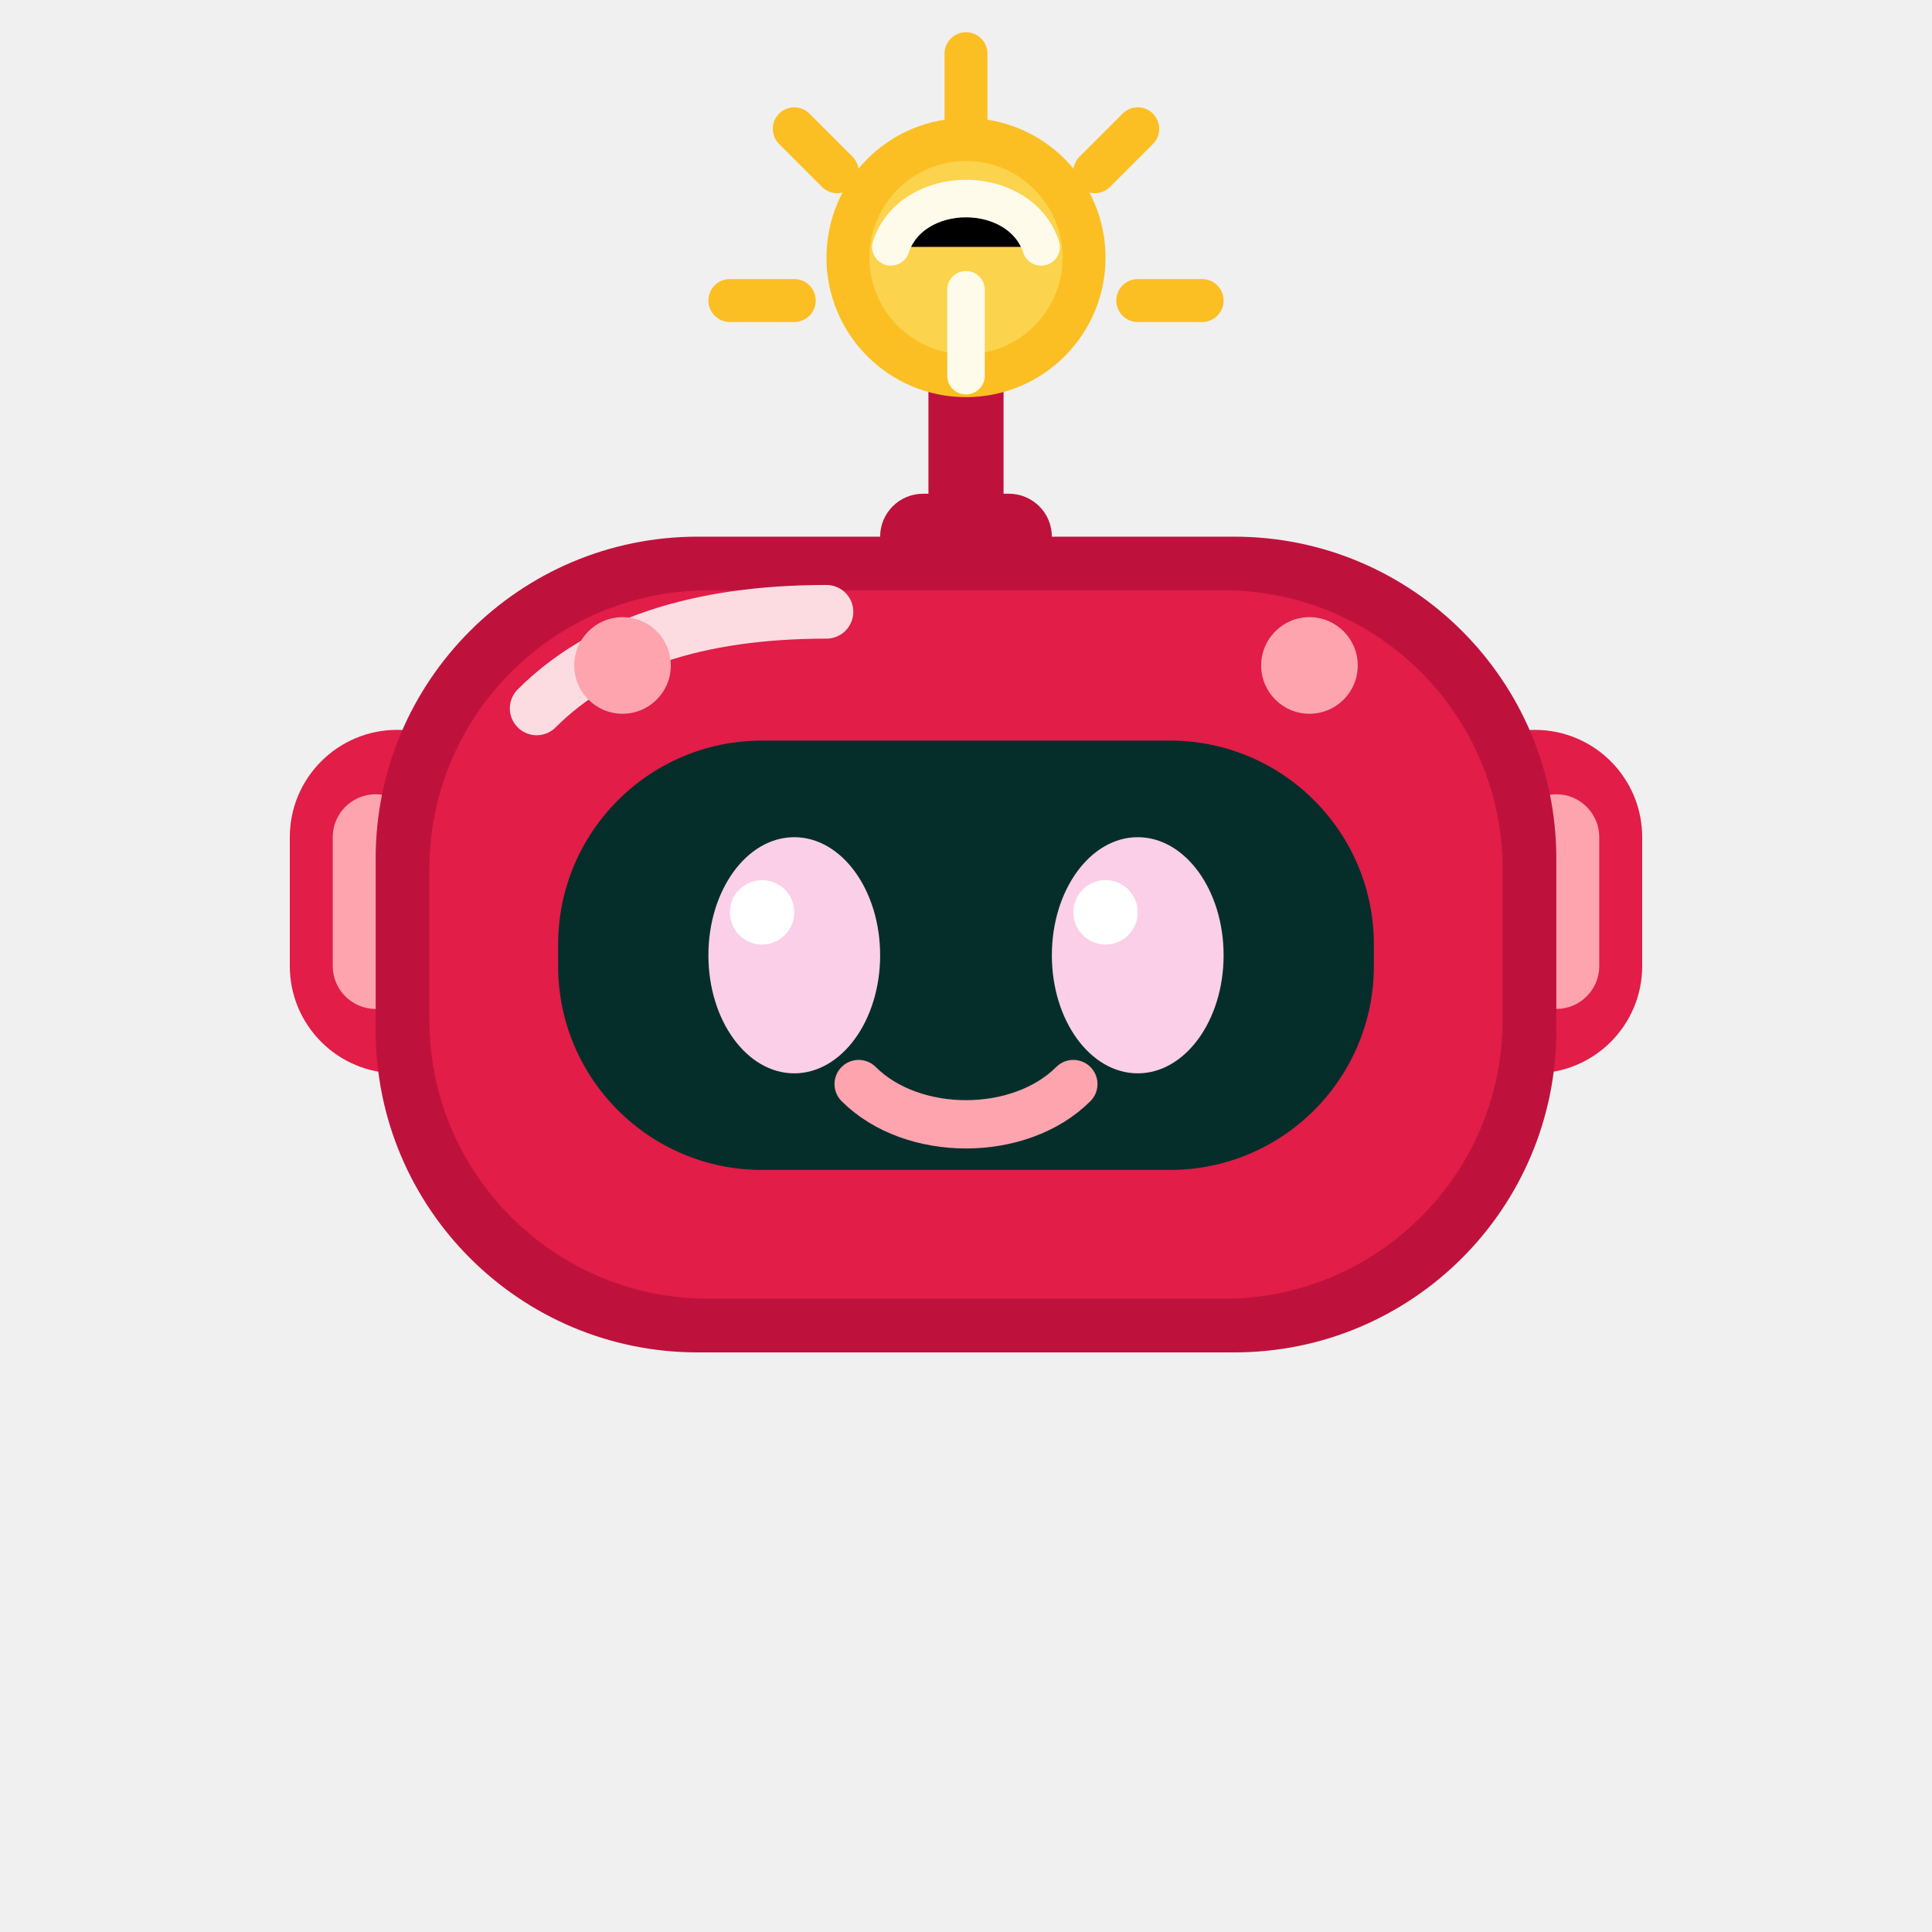
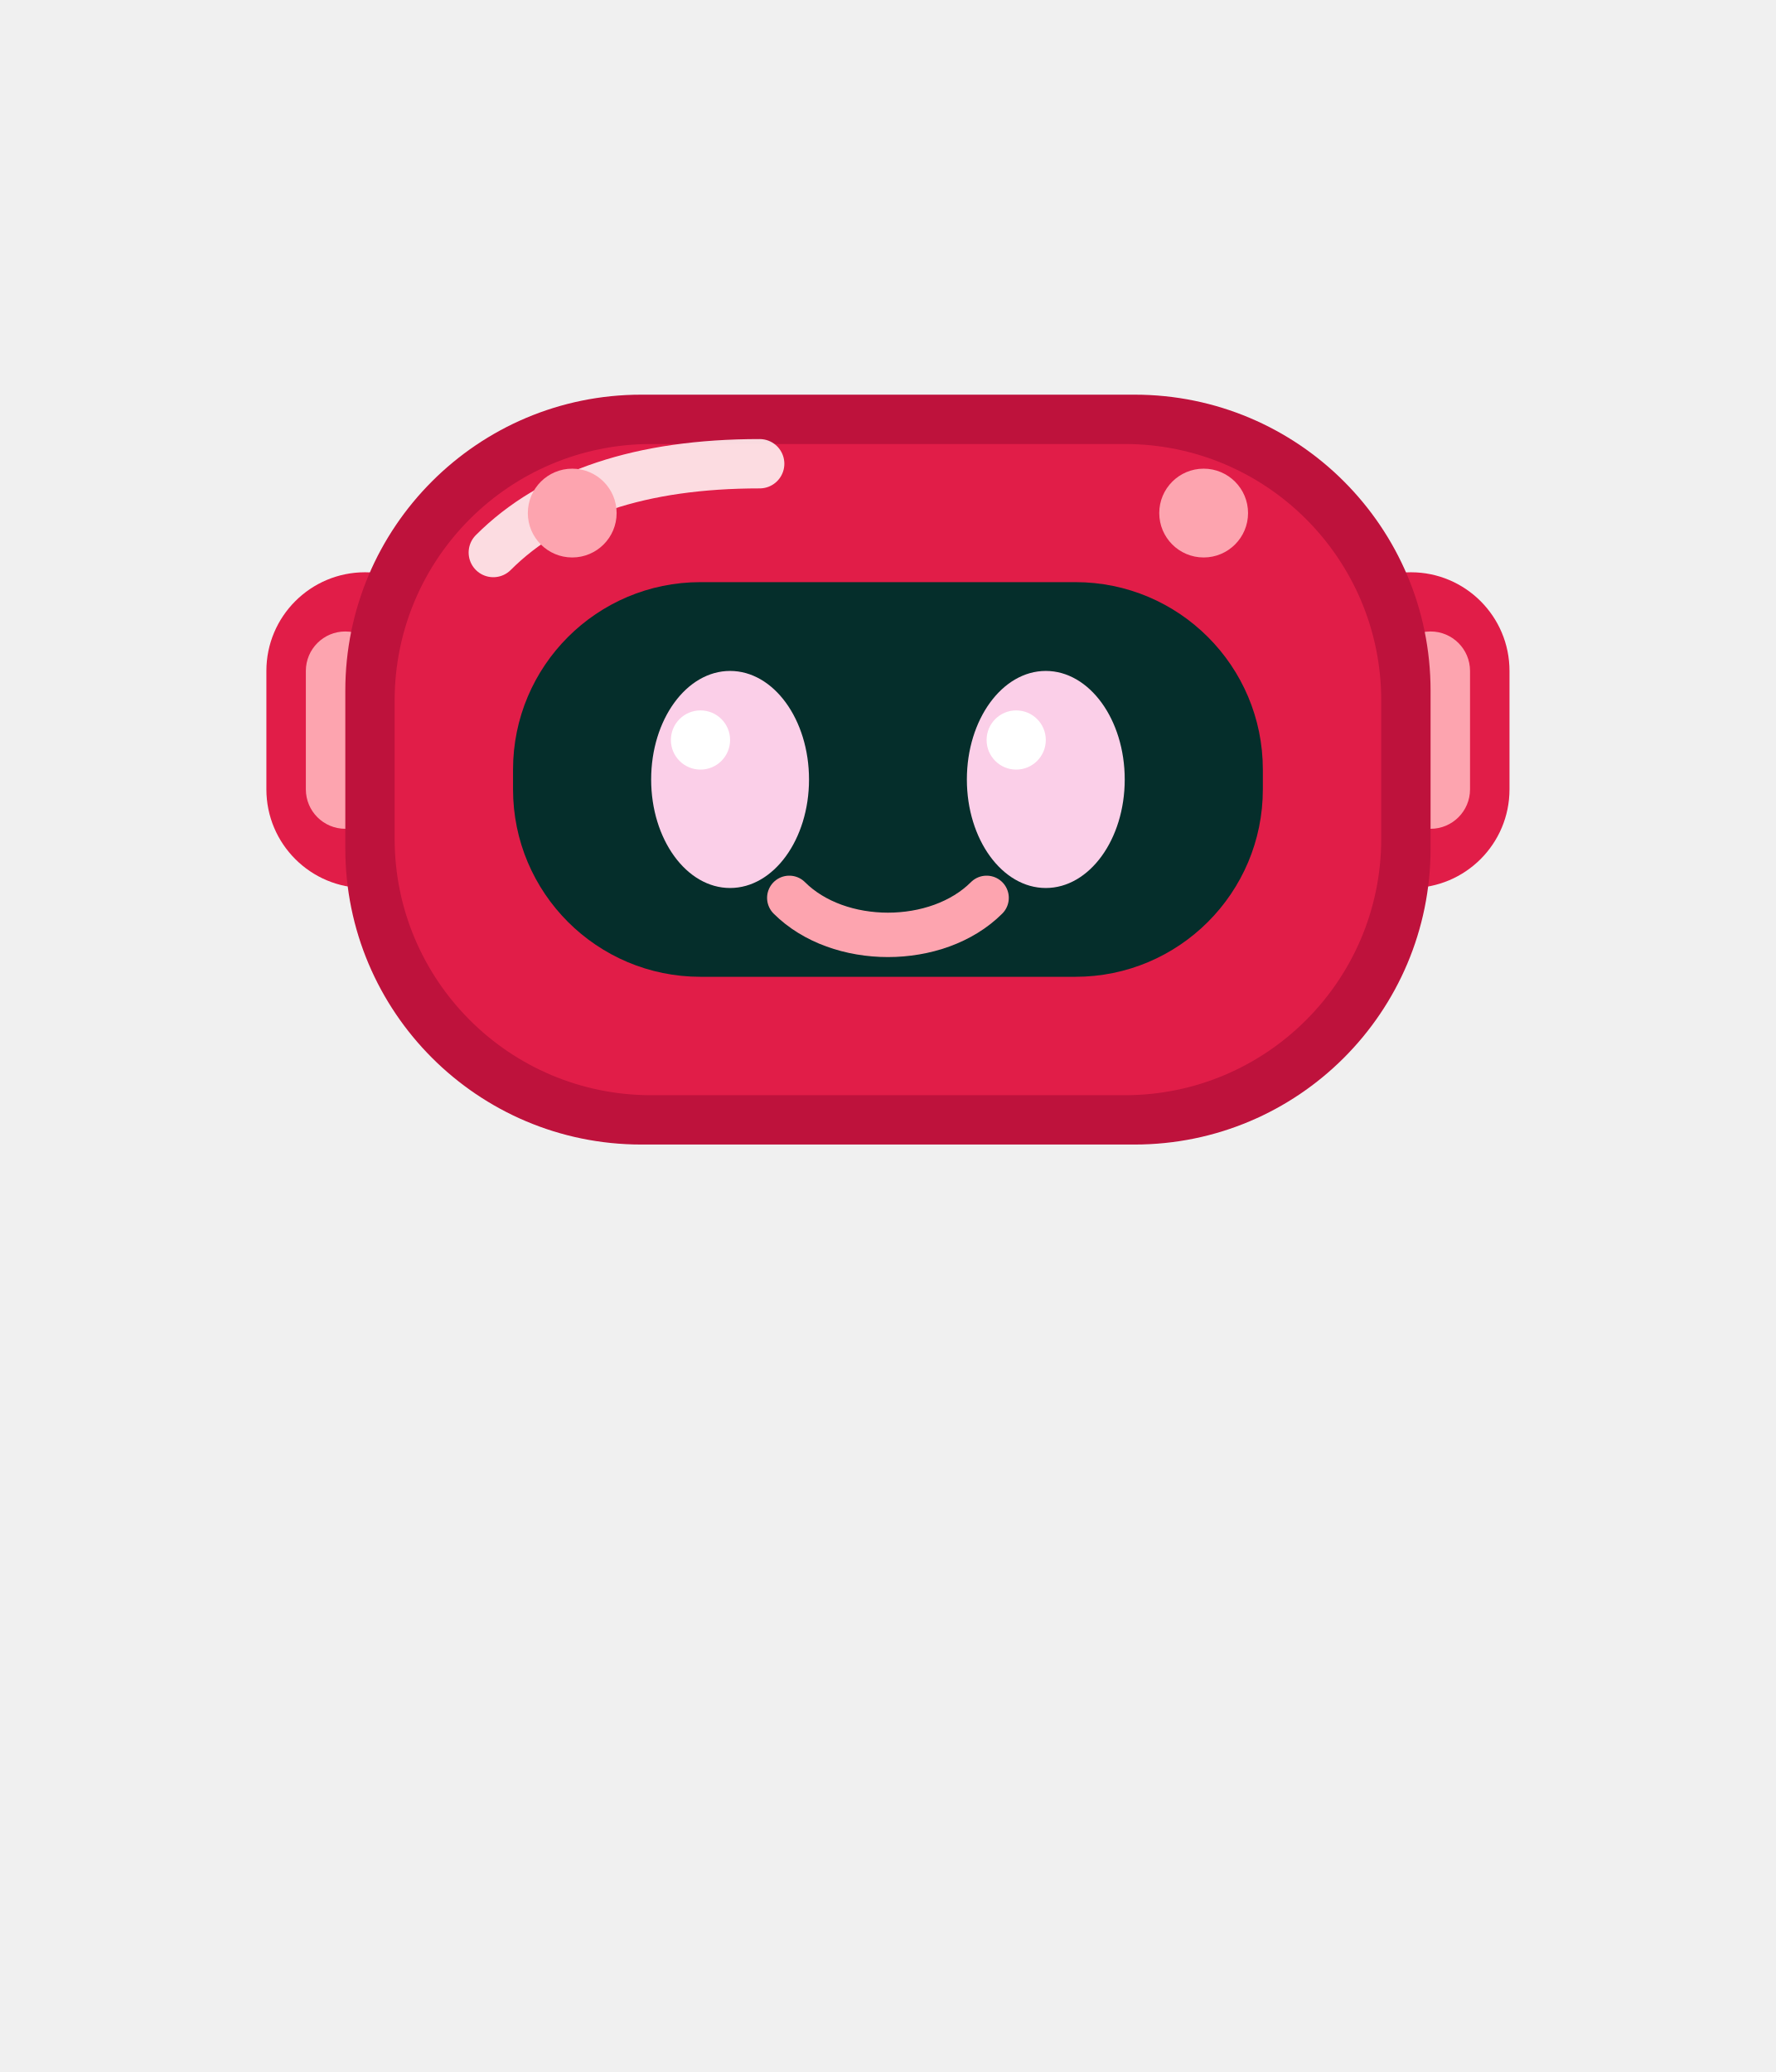
- <svg xmlns="http://www.w3.org/2000/svg" viewBox="0 0 180 180">
+ <svg xmlns="http://www.w3.org/2000/svg" viewBox="0 0 180 210">
  <g>
-     <path d="M90 34v17" stroke="#BE123C" stroke-width="7" stroke-linecap="round" />
-     <rect x="82" y="46" width="16" height="9" rx="4" fill="#BE123C" />
-     <circle cx="90" cy="24" r="13" fill="#FBBF24" />
-     <circle cx="90" cy="24" r="9" fill="#FCD34D" />
-     <path d="M83 23c2-6 12-6 14 0" stroke="#FFFBEB" stroke-width="3.5" stroke-linecap="round" />
-     <path d="M90 27v8" stroke="#FFFBEB" stroke-width="3.5" stroke-linecap="round" />
-     <path d="M90 5v6" stroke="#FBBF24" stroke-width="4" stroke-linecap="round" />
-     <path d="M74 12l4 4" stroke="#FBBF24" stroke-width="4" stroke-linecap="round" />
-     <path d="M106 12l-4 4" stroke="#FBBF24" stroke-width="4" stroke-linecap="round" />
-     <path d="M68 28h6" stroke="#FBBF24" stroke-width="4" stroke-linecap="round" />
-     <path d="M106 28h6" stroke="#FBBF24" stroke-width="4" stroke-linecap="round" />
+     <rect x="27" y="58" width="20" height="32" rx="10" fill="#E11D48" />
+     <rect x="31" y="64" width="8" height="20" rx="4" fill="#FDA4AF" />
+     <rect x="133" y="58" width="20" height="32" rx="10" fill="#E11D48" />
+     <rect x="141" y="64" width="8" height="20" rx="4" fill="#FDA4AF" />
  </g>
-   <g>
-     <rect x="27" y="68" width="20" height="32" rx="10" fill="#E11D48" />
-     <rect x="31" y="74" width="8" height="20" rx="4" fill="#FDA4AF" />
-     <rect x="133" y="68" width="20" height="32" rx="10" fill="#E11D48" />
-     <rect x="141" y="74" width="8" height="20" rx="4" fill="#FDA4AF" />
-   </g>
-   <rect x="35" y="50" width="110" height="76" rx="30" fill="#BE123C" />
-   <rect x="40" y="55" width="100" height="66" rx="26" fill="#E11D48" />
-   <rect x="52" y="69" width="76" height="40" rx="19" fill="#052E2B" />
-   <ellipse cx="74" cy="89" rx="8" ry="11" fill="#FBCFE8" />
-   <ellipse cx="106" cy="89" rx="8" ry="11" fill="#FBCFE8" />
-   <circle cx="71" cy="85" r="3" fill="#FFFFFF" />
-   <circle cx="103" cy="85" r="3" fill="#FFFFFF" />
-   <path d="M80 101c5 5 15 5 20 0" fill="none" stroke="#FDA4AF" stroke-width="4.5" stroke-linecap="round" />
-   <path d="M50 66c6-6 15-9 27-9" fill="none" stroke="#FFF1F2" stroke-width="5" stroke-linecap="round" opacity="0.9" />
-   <circle cx="58" cy="62" r="4.5" fill="#FDA4AF" />
-   <circle cx="122" cy="62" r="4.5" fill="#FDA4AF" />
+   <rect x="35" y="40" width="110" height="76" rx="30" fill="#BE123C" />
+   <rect x="40" y="45" width="100" height="66" rx="26" fill="#E11D48" />
+   <rect x="52" y="59" width="76" height="40" rx="19" fill="#052E2B" />
+   <ellipse cx="74" cy="79" rx="8" ry="11" fill="#FBCFE8" />
+   <ellipse cx="106" cy="79" rx="8" ry="11" fill="#FBCFE8" />
+   <circle cx="71" cy="75" r="3" fill="#FFFFFF" />
+   <circle cx="103" cy="75" r="3" fill="#FFFFFF" />
+   <path d="M80 91c5 5 15 5 20 0" fill="none" stroke="#FDA4AF" stroke-width="4.5" stroke-linecap="round" />
+   <path d="M50 56c6-6 15-9 27-9" fill="none" stroke="#FFF1F2" stroke-width="5" stroke-linecap="round" opacity="0.9" />
+   <circle cx="58" cy="52" r="4.5" fill="#FDA4AF" />
+   <circle cx="122" cy="52" r="4.5" fill="#FDA4AF" />
</svg>
